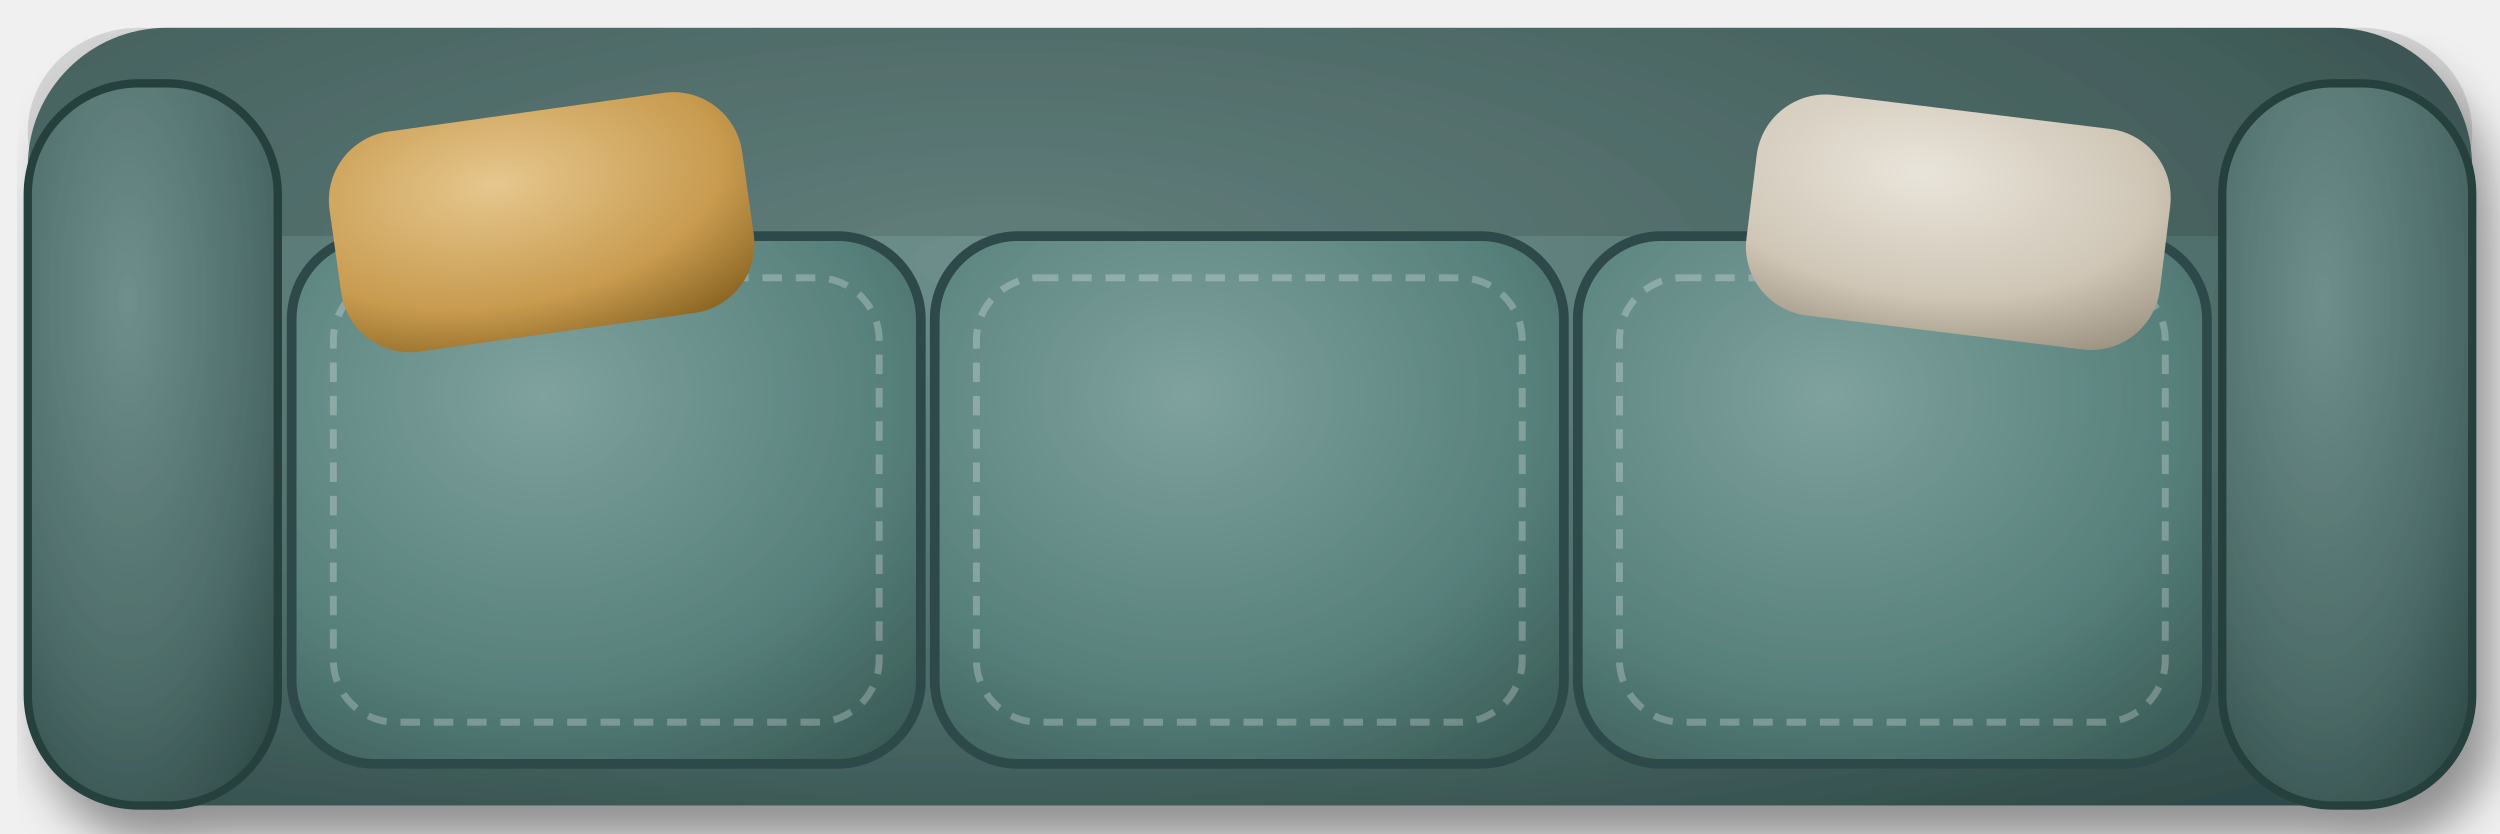
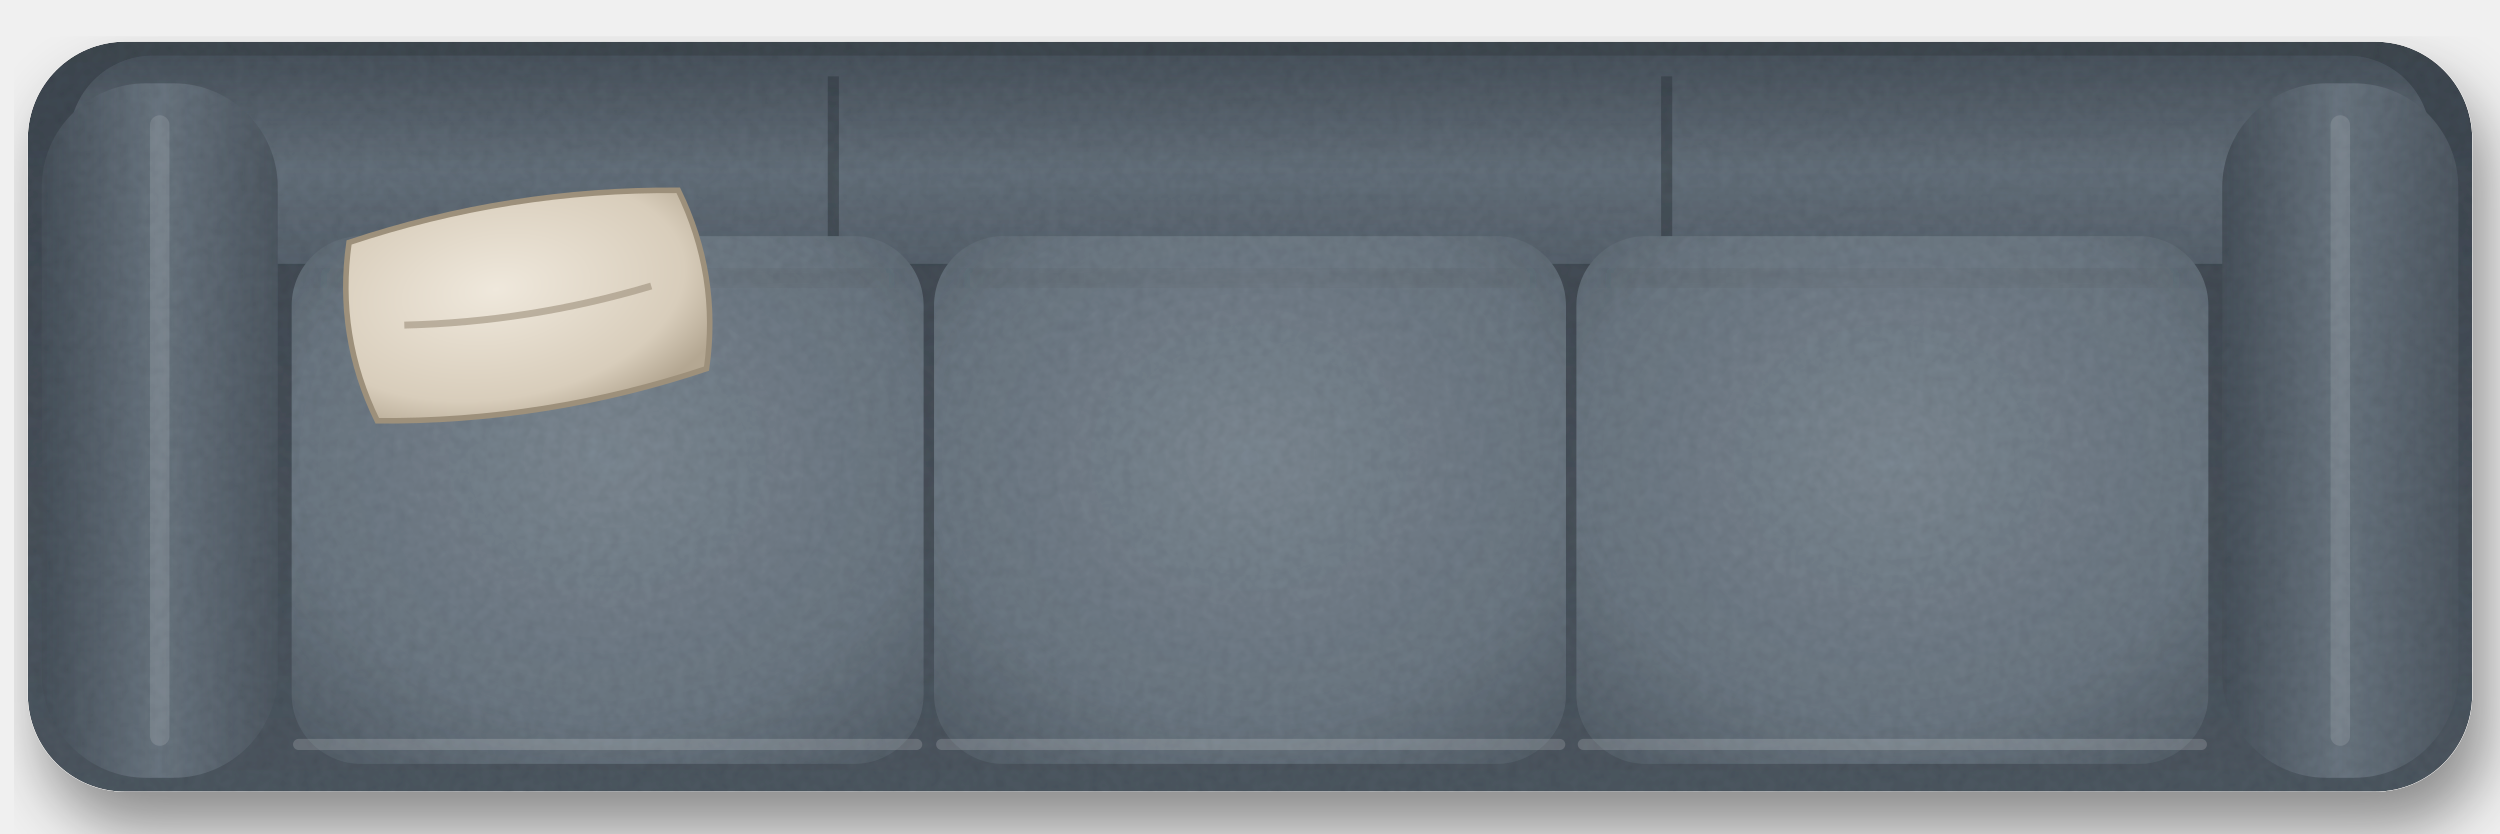
<svg xmlns="http://www.w3.org/2000/svg" viewBox="0 0 180 60">
  <defs>
-     <filter id="s" x="-20%" y="-20%" width="140%" height="140%">
-       <feGaussianBlur in="SourceAlpha" stdDeviation="1.6" />
-       <feOffset dx="1.2" dy="2.4" />
+     <filter id="fab" x="-8%" y="-15%" width="116%" height="140%">
+       <feTurbulence type="fractalNoise" baseFrequency="1.3" numOctaves="2" seed="4" result="t" />
+       <feColorMatrix in="t" values="0 0 0 .2 .8  0 0 0 .2 .8  0 0 0 .2 .8  0 0 0 0 1" result="g" />
+       <feBlend in="SourceGraphic" in2="g" mode="multiply" result="m" />
+       <feComposite in="m" in2="SourceAlpha" operator="in" result="tex" />
+       <feGaussianBlur in="SourceAlpha" stdDeviation="2.2" />
+       <feOffset dx="1" dy="2.6" />
      <feComponentTransfer>
-         <feFuncA type="linear" slope="0.4" />
+         <feFuncA type="linear" slope=".42" />
      </feComponentTransfer>
      <feMerge>
        <feMergeNode />
-         <feMergeNode in="SourceGraphic" />
+         <feMergeNode in="tex" />
      </feMerge>
    </filter>
-     <radialGradient id="f" cx=".4" cy=".3" r=".85">
-       <stop offset="0" stop-color="#6e8f8c" />
-       <stop offset=".65" stop-color="#4c6b68" />
-       <stop offset="1" stop-color="#2f4a48" />
+     <filter id="soft" x="-20%" y="-20%" width="140%" height="140%">
+       <feGaussianBlur stdDeviation="1.1" />
+     </filter>
+     <linearGradient id="frame" x1="0" y1="0" x2="0" y2="1">
+       <stop offset="0" stop-color="#3f4851" />
+       <stop offset="1" stop-color="#4e5862" />
+     </linearGradient>
+     <linearGradient id="back" x1="0" y1="0" x2="0" y2="1">
+       <stop offset="0" stop-color="#4a545e" />
+       <stop offset=".55" stop-color="#65717c" />
+       <stop offset="1" stop-color="#58636e" />
+     </linearGradient>
+     <linearGradient id="arm" x1="0" y1="0" x2="1" y2="0">
+       <stop offset="0" stop-color="#48525c" />
+       <stop offset=".5" stop-color="#6b7782" />
+       <stop offset="1" stop-color="#4f5963" />
+     </linearGradient>
+     <radialGradient id="seat" cx=".5" cy=".42" r=".72">
+       <stop offset="0" stop-color="#7d8994" />
+       <stop offset=".7" stop-color="#6c7883" />
+       <stop offset="1" stop-color="#56616b" />
    </radialGradient>
-     <radialGradient id="c" cx=".4" cy=".3" r=".85">
-       <stop offset="0" stop-color="#7fa29e" />
-       <stop offset=".65" stop-color="#57807b" />
-       <stop offset="1" stop-color="#3b5c58" />
-     </radialGradient>
-     <radialGradient id="p" cx=".4" cy=".3" r=".85">
-       <stop offset="0" stop-color="#e6c78e" />
-       <stop offset=".65" stop-color="#c89b4f" />
-       <stop offset="1" stop-color="#8a6422" />
-     </radialGradient>
-     <radialGradient id="q" cx=".4" cy=".3" r=".85">
-       <stop offset="0" stop-color="#e9e4da" />
-       <stop offset=".65" stop-color="#cfc6b6" />
-       <stop offset="1" stop-color="#9c9281" />
+     <radialGradient id="pil" cx=".42" cy=".4" r=".7">
+       <stop offset="0" stop-color="#efe8dc" />
+       <stop offset=".75" stop-color="#d8cdbb" />
+       <stop offset="1" stop-color="#b4a792" />
    </radialGradient>
  </defs>
-   <g filter="url(#s)">
-     <rect x="2" y="2" width="176" height="56" rx="10" fill="url(#f)" />
-     <rect x="2" y="2" width="176" height="15" rx="8" fill="#000" fill-opacity=".12" />
-     <rect x="2" y="6" width="18" height="52" rx="8" fill="url(#f)" stroke="#27403e" stroke-width=".6" />
-     <rect x="160" y="6" width="18" height="52" rx="8" fill="url(#f)" stroke="#27403e" stroke-width=".6" />
-     <rect x="21" y="17" width="45.3" height="38" rx="6" fill="url(#c)" stroke="#2f4a48" stroke-width=".7" />
-     <rect x="24" y="20" width="39.3" height="32" rx="4.5" fill="none" stroke="#fff" stroke-opacity=".25" stroke-width=".5" stroke-dasharray="1.4 1" />
-     <rect x="67.3" y="17" width="45.3" height="38" rx="6" fill="url(#c)" stroke="#2f4a48" stroke-width=".7" />
-     <rect x="70.3" y="20" width="39.3" height="32" rx="4.5" fill="none" stroke="#fff" stroke-opacity=".25" stroke-width=".5" stroke-dasharray="1.4 1" />
-     <rect x="113.6" y="17" width="45.3" height="38" rx="6" fill="url(#c)" stroke="#2f4a48" stroke-width=".7" />
-     <rect x="116.6" y="20" width="39.3" height="32" rx="4.5" fill="none" stroke="#fff" stroke-opacity=".25" stroke-width=".5" stroke-dasharray="1.4 1" />
-     <rect x="24" y="8" width="30" height="16" rx="5" fill="url(#p)" transform="rotate(-8 39 16)" />
-     <rect x="126" y="8" width="30" height="16" rx="5" fill="url(#q)" transform="rotate(7 141 16)" />
+   <g filter="url(#fab)">
+     <rect x="2" y="3" width="176" height="54" rx="7" fill="url(#frame)" />
+     <rect x="5" y="4" width="170" height="15" rx="6" fill="url(#back)" />
+     <path d="M60 5.5v12M120 5.5v12" stroke="#343c44" stroke-opacity=".55" stroke-width=".8" />
+     <rect x="3" y="6" width="17" height="50" rx="7.5" fill="url(#arm)" />
+     <rect x="160" y="6" width="17" height="50" rx="7.5" fill="url(#arm)" />
+     <rect x="21" y="17" width="45.5" height="38" rx="5" fill="url(#seat)" />
+     <rect x="67.25" y="17" width="45.5" height="38" rx="5" fill="url(#seat)" />
+     <rect x="113.5" y="17" width="45.5" height="38" rx="5" fill="url(#seat)" />
+   </g>
+   <g fill="none" stroke-linecap="round">
+     <path d="M24 20.5Q43.7 18.6 63.5 20.5M70.3 20.5Q90 18.6 109.7 20.5M116.5 20.5Q136.2 18.6 156 20.5" stroke="#2d343b" stroke-opacity=".35" stroke-width="1.6" filter="url(#soft)" />
+     <path d="M21.5 53.6h44.5M67.8 53.6h44.5M114 53.6h44.5" stroke="#fff" stroke-opacity=".16" stroke-width=".8" />
+     <path d="M11.5 9v44M168.5 9v44" stroke="#fff" stroke-opacity=".12" stroke-width="1.4" />
+   </g>
+   <g transform="rotate(-9 38 22)">
+     <path d="M26 15.5q12 -2 24 0q2 6.5 0 13q-12 2 -24 0q-2-6.5 0-13z" fill="url(#pil)" stroke="#9d907b" stroke-width=".4" />
+     <path d="M29 22q9 1.2 18 0" stroke="#9d907b" stroke-opacity=".6" stroke-width=".5" fill="none" />
  </g>
</svg>
